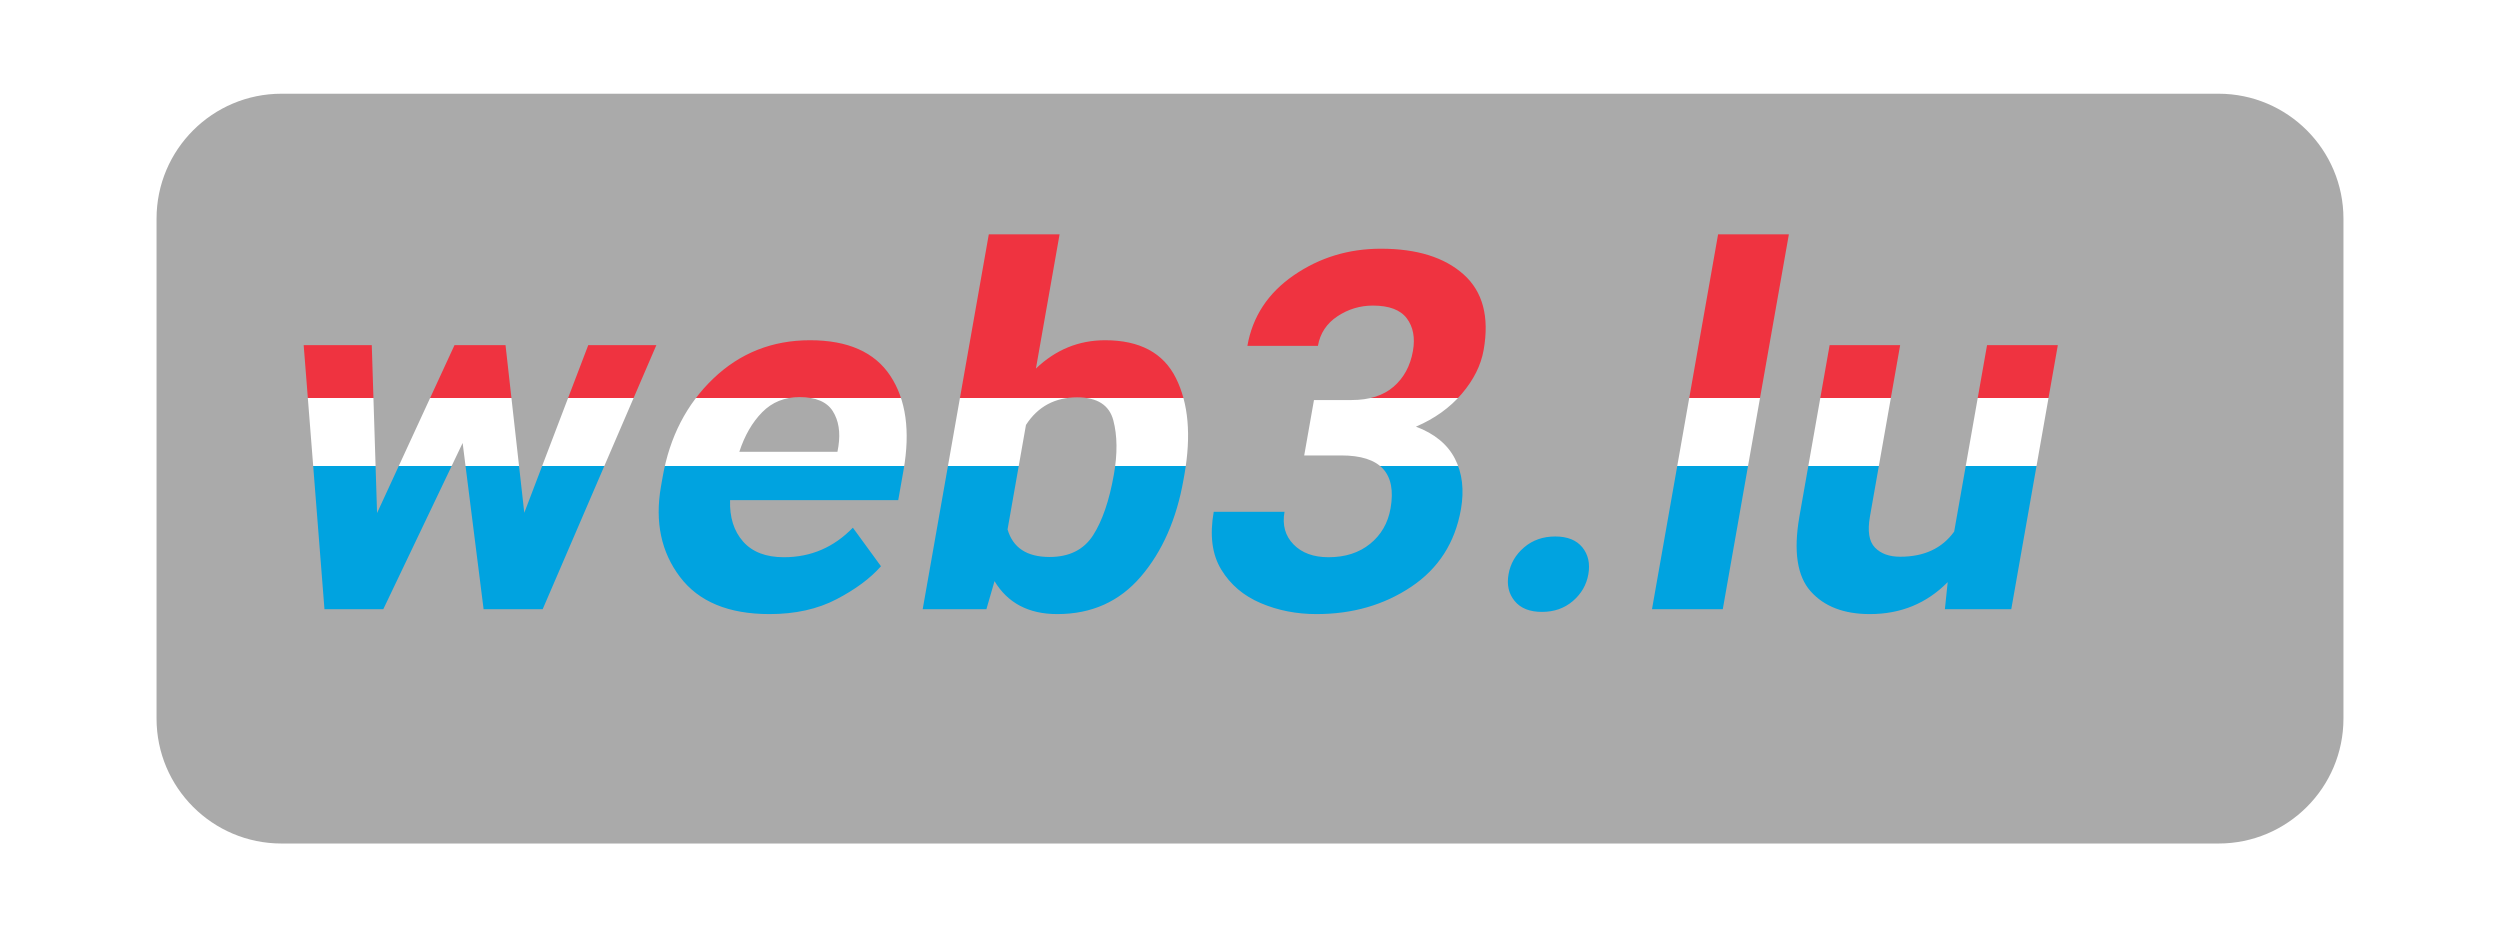
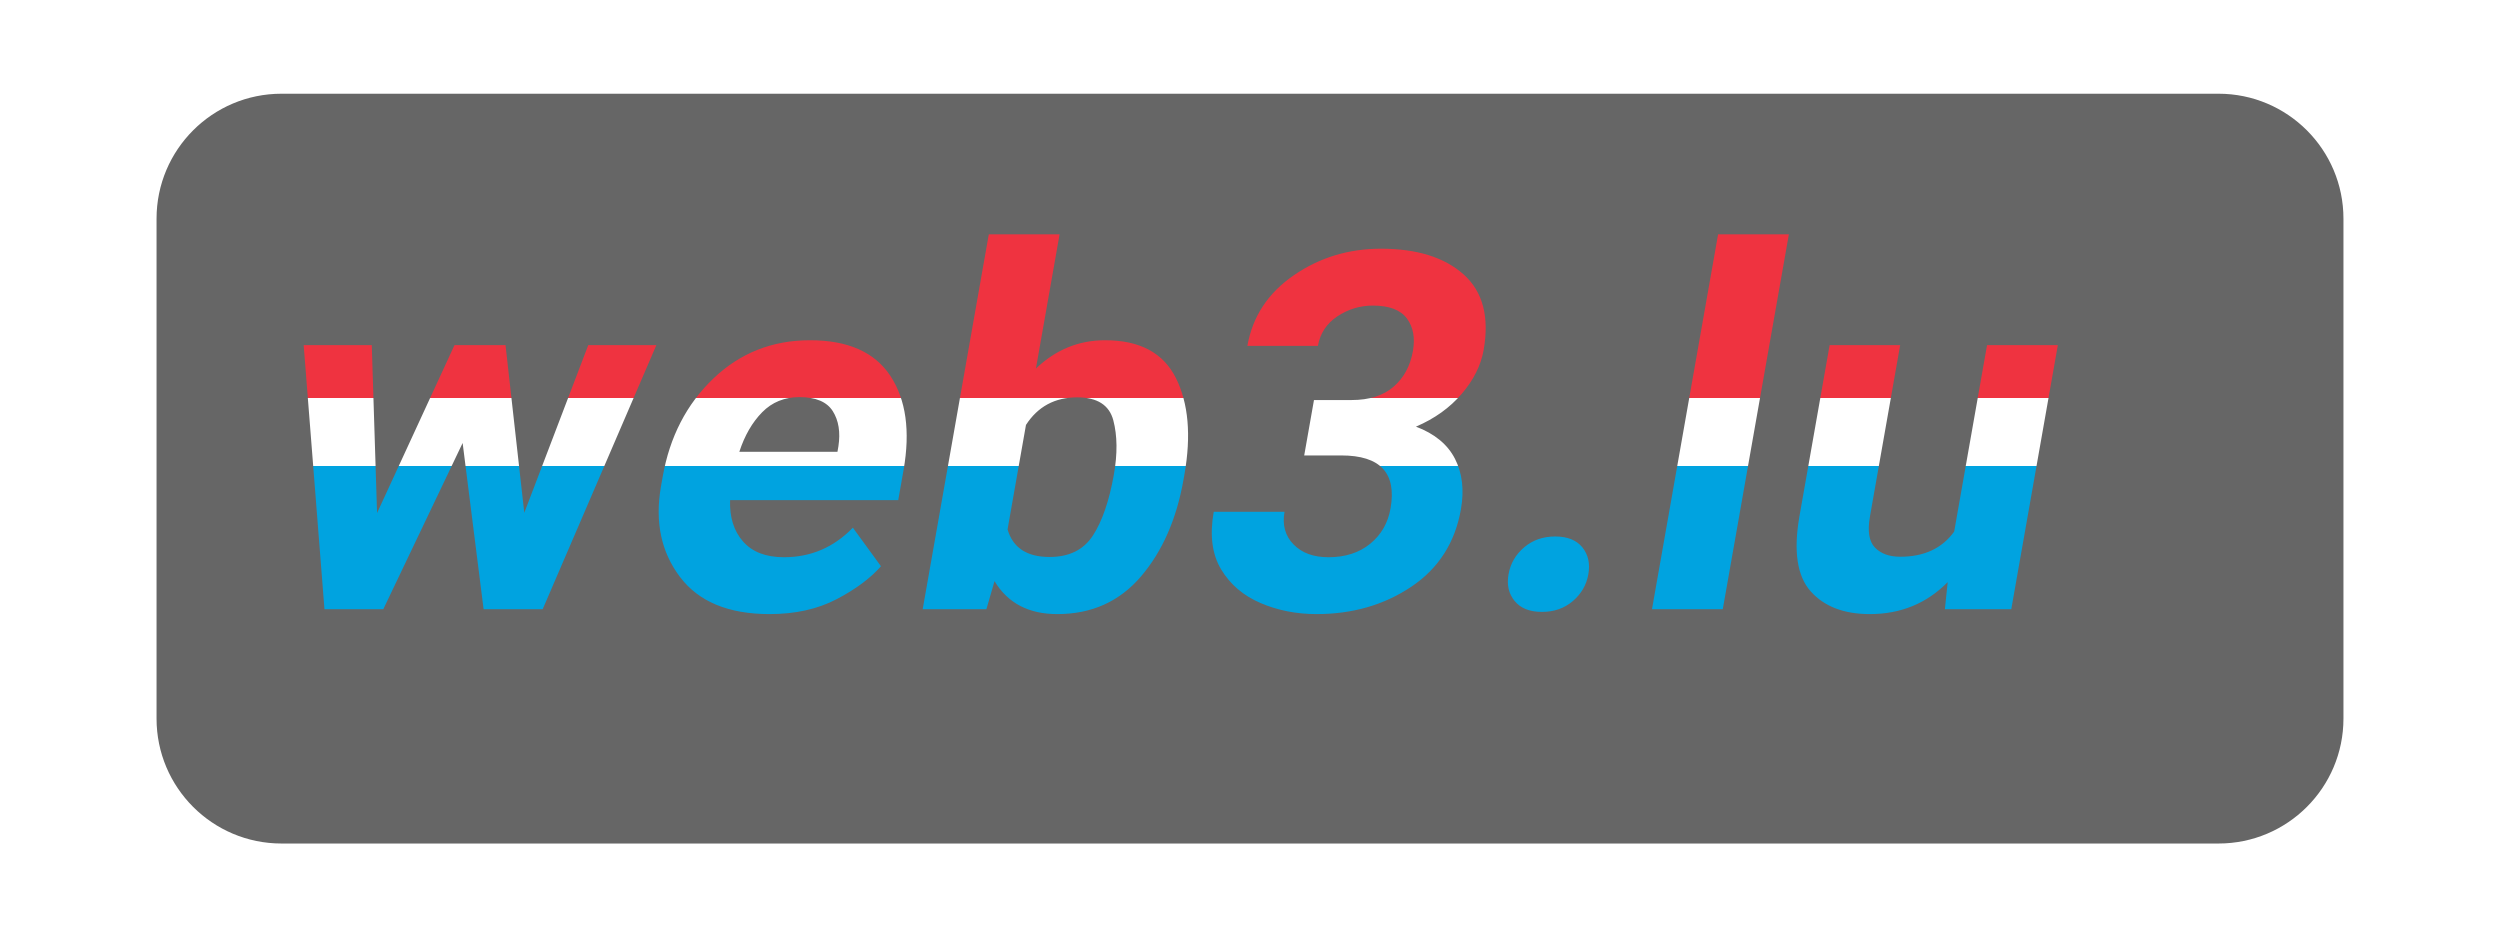
<svg xmlns="http://www.w3.org/2000/svg" width="122.7" height="46" viewBox="0 0 320 120" role="img" aria-labelledby="title desc">
  <defs>
    <linearGradient id="lux-flag" x1="0" y1="0" x2="0" y2="1">
      <stop offset="0%" stop-color="#EF3340" />
      <stop offset="43%" stop-color="#EF3340" />
      <stop offset="43%" stop-color="#FFFFFF" />
      <stop offset="61%" stop-color="#FFFFFF" />
      <stop offset="61%" stop-color="#00A3E0" />
      <stop offset="100%" stop-color="#00A3E0" />
    </linearGradient>
    <style>
-   .card { fill:#AAAAAA;}
+   .card { fill:#666666;}
  .label {
    font-family:"Outfit",system-ui,-apple-system,"Segoe UI",Roboto,"Helvetica Neue",Arial,sans-serif;
    font-weight:700;
    letter-spacing:0.5px;
    transform:skewX(-10deg);
    transform-origin:left center;
  }
  .stroke {
    fill:none;
    stroke:#000000;
    stroke-width:0;
    stroke-linejoin:round;
  }
</style>
  </defs>
  <rect x="20" y="12" width="280" height="96" rx="16" class="card" />
  <g transform="translate(32,78)">
    <text x="0" y="0" class="label stroke" font-size="64">web3.lu</text>
    <text x="0" y="0" class="label" font-size="64" fill="url(#lux-flag)">web3.lu</text>
  </g>
</svg>
